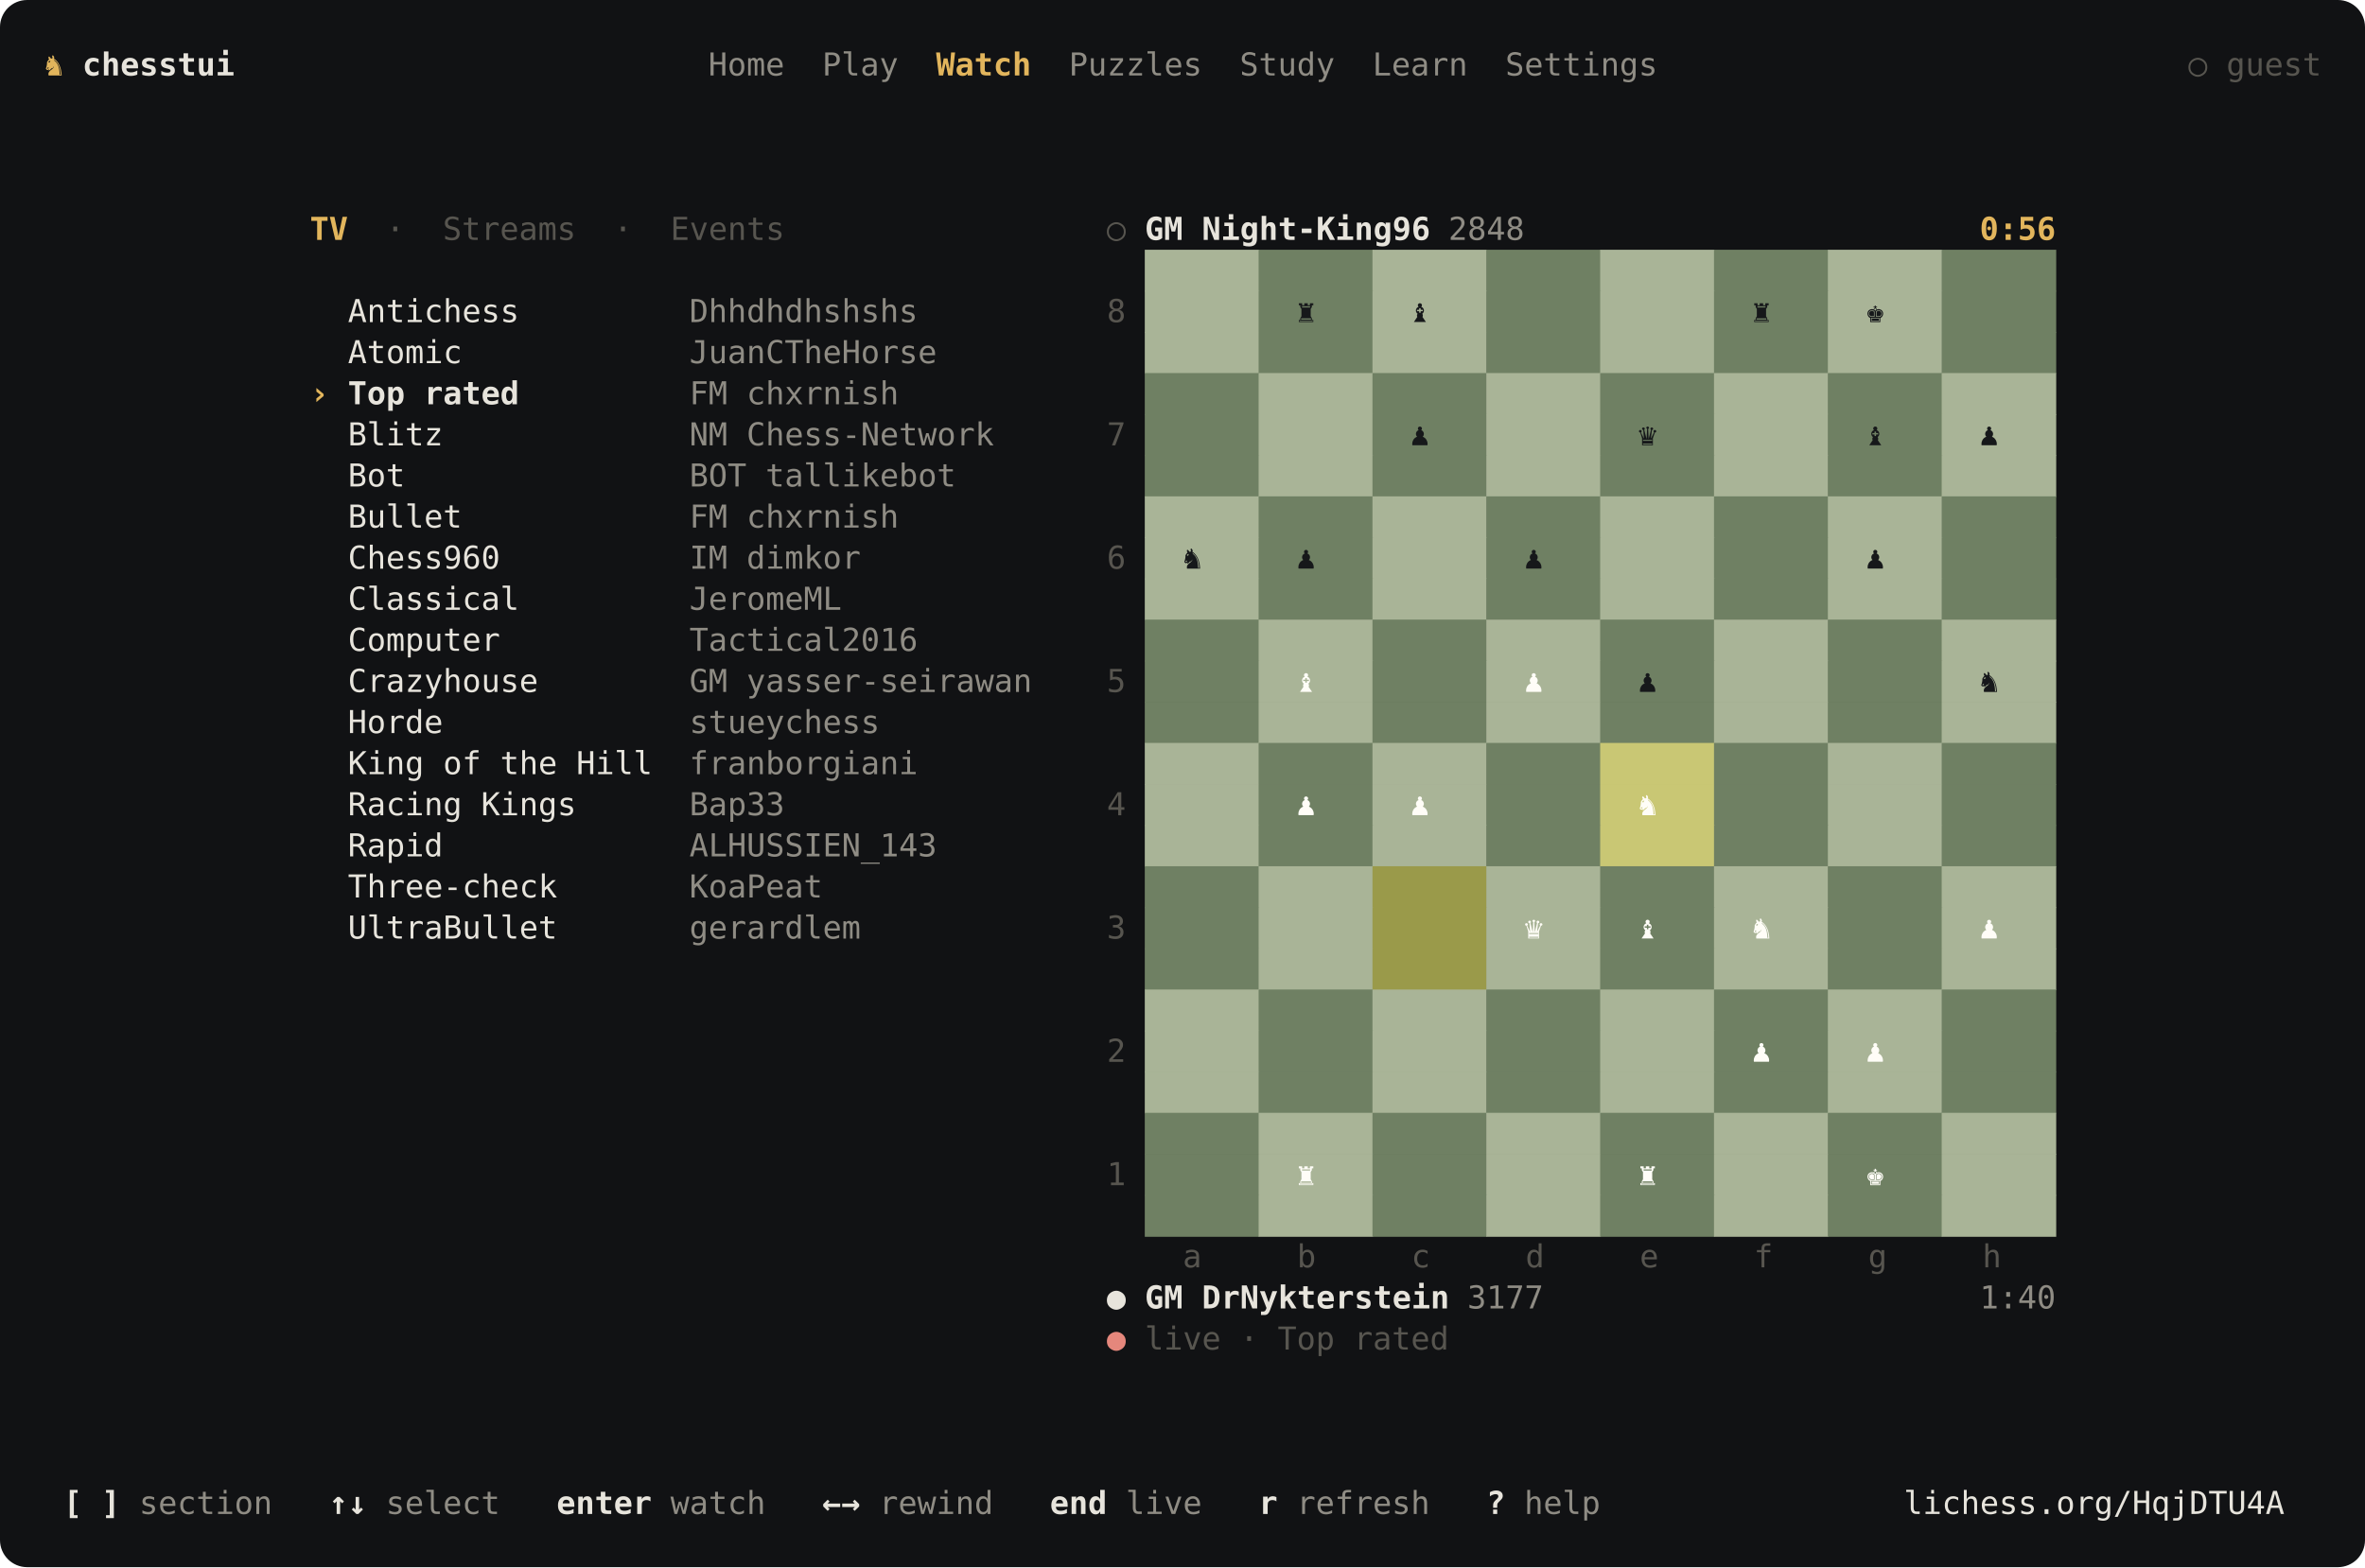
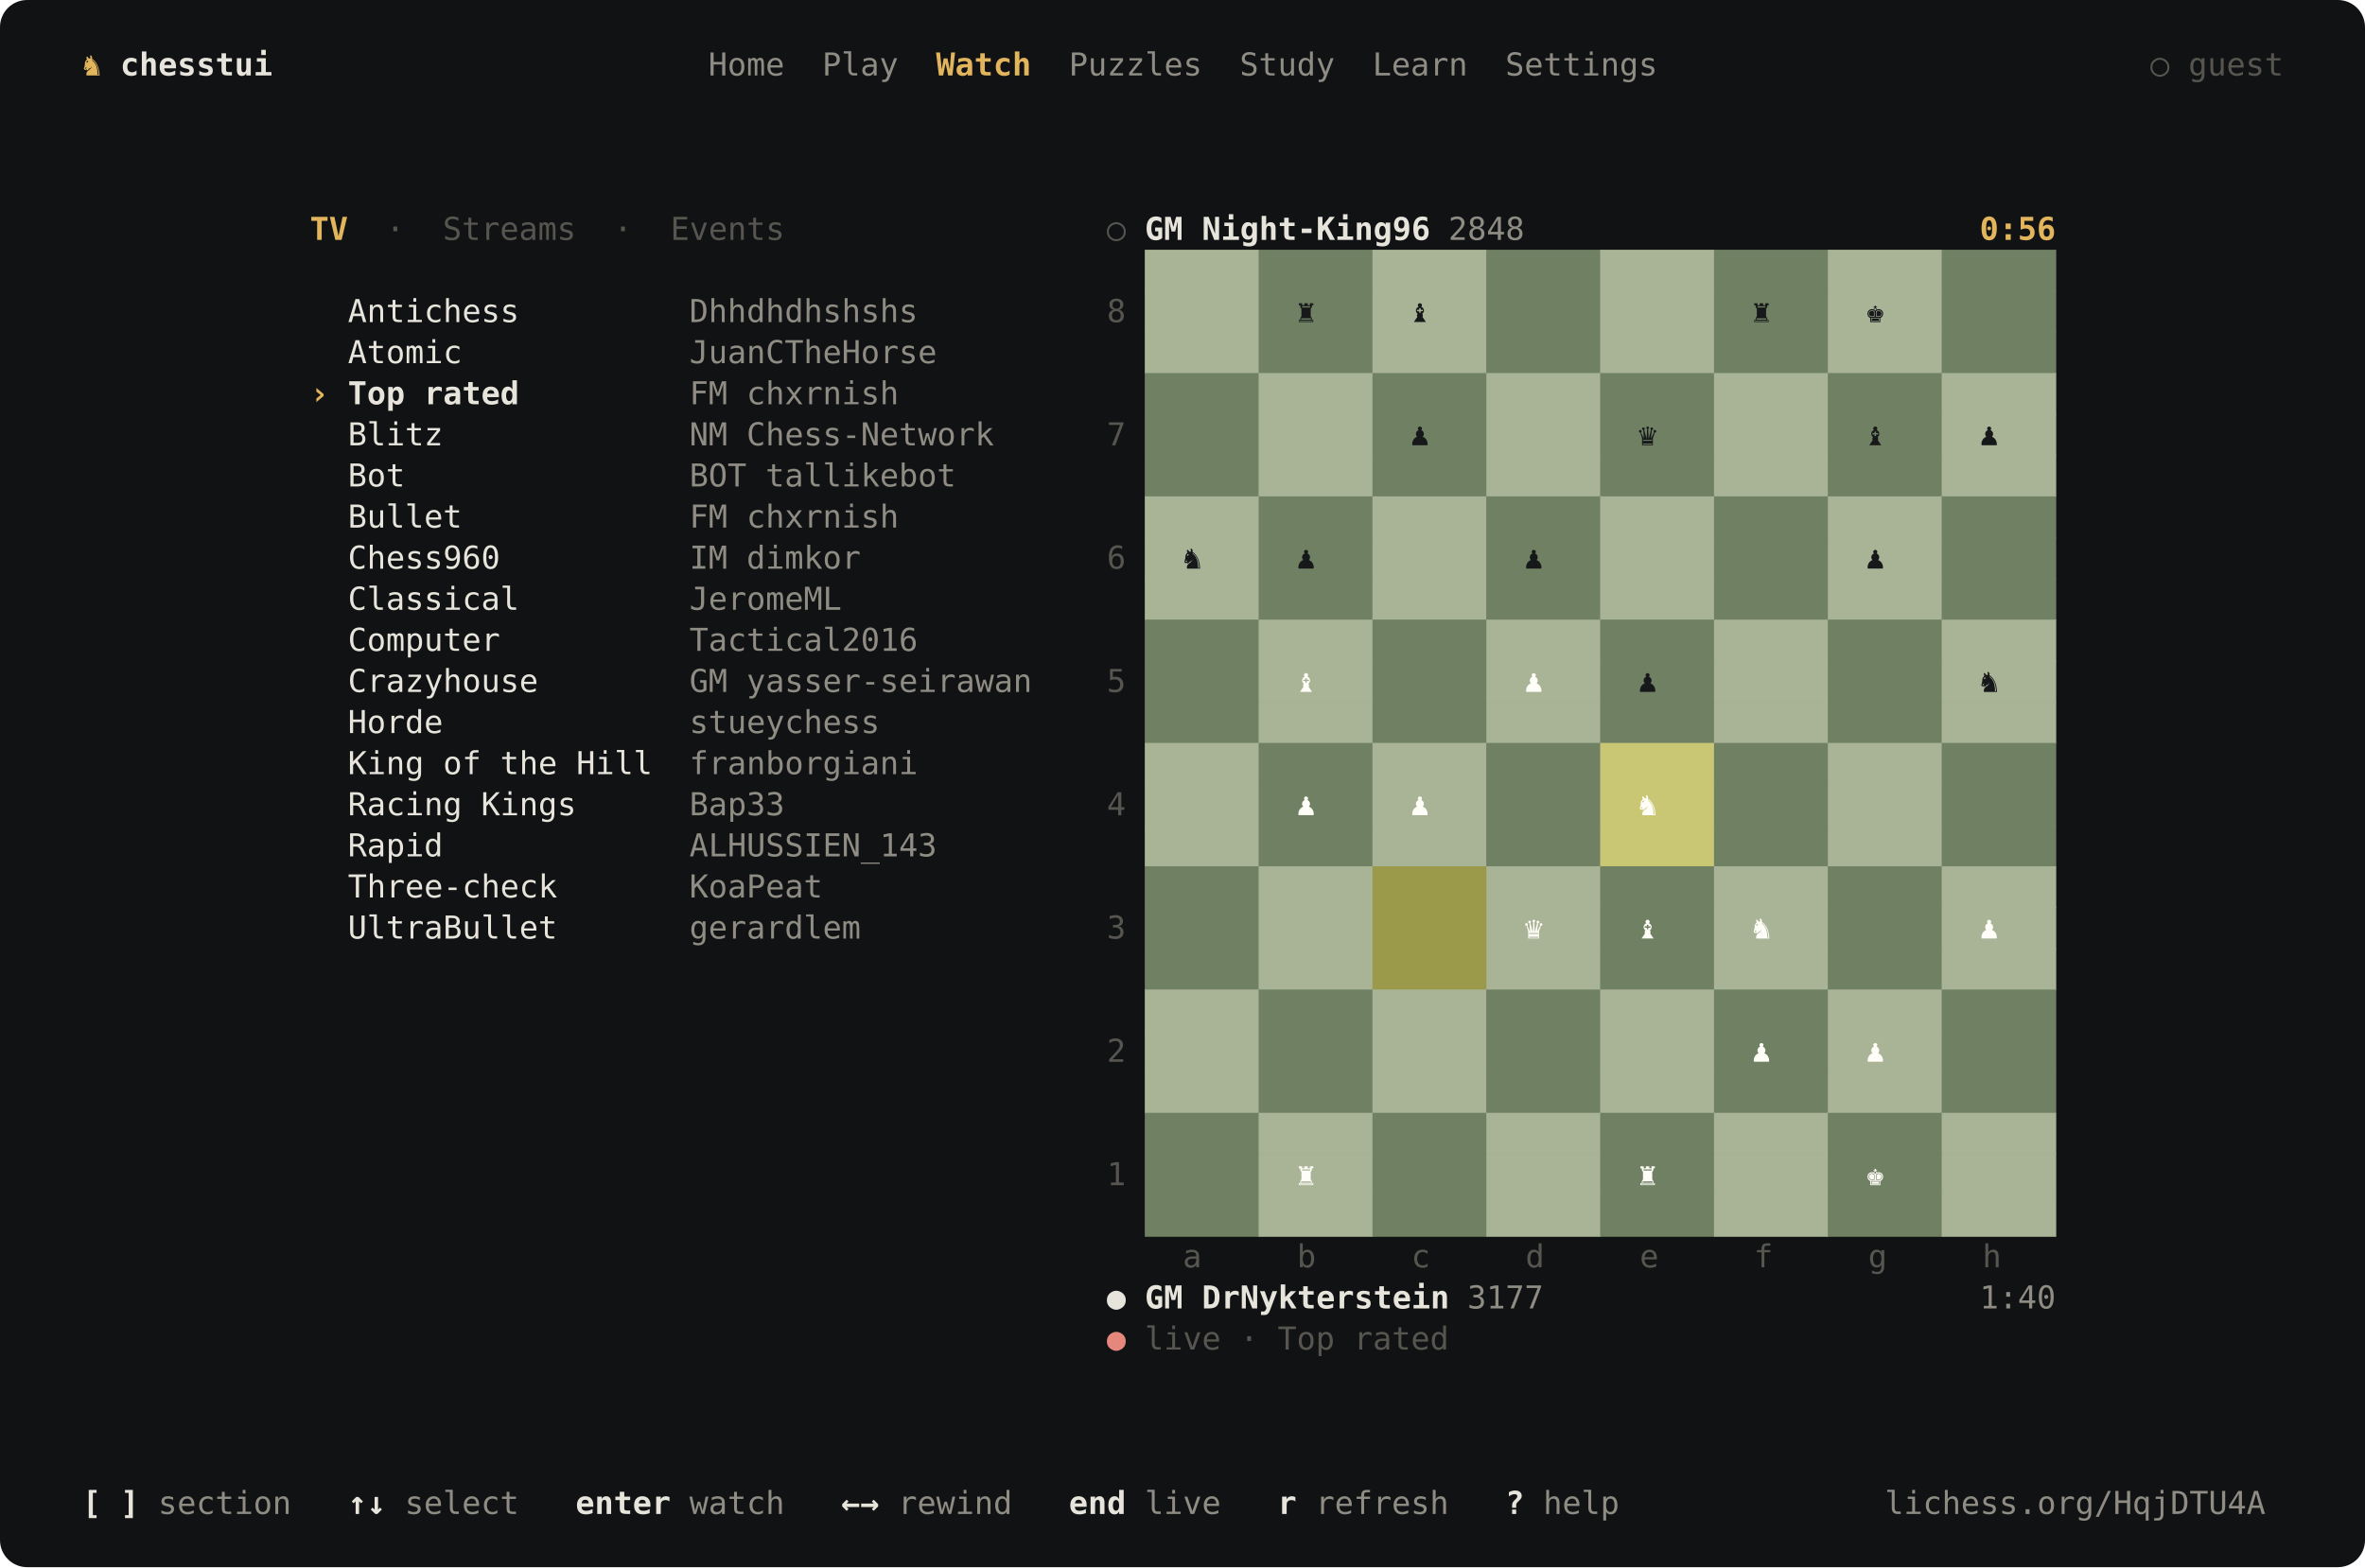
<svg xmlns="http://www.w3.org/2000/svg" viewBox="0 0 1047 694" width="1047" height="694" font-family="'JetBrains Mono','SF Mono',Menlo,Consolas,'DejaVu Sans Mono',monospace" font-size="14">
  <rect width="1047" height="694" rx="12" fill="#111214" />
  <g text-rendering="geometricPrecision">
-     <text x="23.80" y="33.43" fill="#e2b55c" font-weight="700" text-anchor="middle">♞</text>
-     <text x="36.40" y="33.43" fill="#e7e4dc" font-weight="700" xml:space="preserve" textLength="67.20" lengthAdjust="spacingAndGlyphs">chesstui</text>
+     <text x="40.60" y="33.43" fill="#e2b55c" font-weight="700" text-anchor="middle">♞</text>
+     <text x="53.20" y="33.43" fill="#e7e4dc" font-weight="700" xml:space="preserve" textLength="67.20" lengthAdjust="spacingAndGlyphs">chesstui</text>
    <text x="313.60" y="33.43" fill="#8f8c84" xml:space="preserve" textLength="33.60" lengthAdjust="spacingAndGlyphs">Home</text>
    <text x="364.00" y="33.43" fill="#8f8c84" xml:space="preserve" textLength="33.60" lengthAdjust="spacingAndGlyphs">Play</text>
    <text x="414.40" y="33.43" fill="#e2b55c" font-weight="700" xml:space="preserve" textLength="42.00" lengthAdjust="spacingAndGlyphs">Watch</text>
    <text x="473.20" y="33.43" fill="#8f8c84" xml:space="preserve" textLength="58.80" lengthAdjust="spacingAndGlyphs">Puzzles</text>
    <text x="548.80" y="33.43" fill="#8f8c84" xml:space="preserve" textLength="42.00" lengthAdjust="spacingAndGlyphs">Study</text>
    <text x="607.60" y="33.43" fill="#8f8c84" xml:space="preserve" textLength="42.00" lengthAdjust="spacingAndGlyphs">Learn</text>
    <text x="666.40" y="33.43" fill="#8f8c84" xml:space="preserve" textLength="67.20" lengthAdjust="spacingAndGlyphs">Settings</text>
-     <text x="973.00" y="33.43" fill="#57554f" text-anchor="middle">○</text>
-     <text x="985.60" y="33.43" fill="#57554f" xml:space="preserve" textLength="42.00" lengthAdjust="spacingAndGlyphs">guest</text>
+     <text x="956.20" y="33.43" fill="#57554f" text-anchor="middle">○</text>
+     <text x="968.80" y="33.43" fill="#57554f" xml:space="preserve" textLength="42.00" lengthAdjust="spacingAndGlyphs">guest</text>
    <text x="137.20" y="106.23" fill="#e2b55c" font-weight="700" xml:space="preserve" textLength="16.80" lengthAdjust="spacingAndGlyphs">TV</text>
    <text x="175.00" y="106.23" fill="#57554f" text-anchor="middle">·</text>
    <text x="196.00" y="106.23" fill="#57554f" xml:space="preserve" textLength="75.60" lengthAdjust="spacingAndGlyphs">Streams  </text>
    <text x="275.80" y="106.23" fill="#57554f" text-anchor="middle">·</text>
    <text x="296.80" y="106.23" fill="#57554f" xml:space="preserve" textLength="50.40" lengthAdjust="spacingAndGlyphs">Events</text>
    <text x="494.20" y="106.23" fill="#57554f" text-anchor="middle">○</text>
    <text x="506.80" y="106.23" fill="#e7e4dc" font-weight="700" xml:space="preserve" textLength="126.00" lengthAdjust="spacingAndGlyphs">GM Night-King96</text>
    <text x="641.20" y="106.23" fill="#8f8c84" xml:space="preserve" textLength="33.60" lengthAdjust="spacingAndGlyphs">2848</text>
    <text x="876.40" y="106.23" fill="#e2b55c" font-weight="700" xml:space="preserve" textLength="33.60" lengthAdjust="spacingAndGlyphs">0:56</text>
    <rect x="506.80" y="110.60" width="50.70" height="18.50" fill="#a9b497" />
    <rect x="557.20" y="110.60" width="50.70" height="18.50" fill="#6f8063" />
    <rect x="607.60" y="110.60" width="50.70" height="18.50" fill="#a9b497" />
    <rect x="658.00" y="110.60" width="50.70" height="18.50" fill="#6f8063" />
    <rect x="708.40" y="110.60" width="50.70" height="18.50" fill="#a9b497" />
    <rect x="758.80" y="110.60" width="50.70" height="18.50" fill="#6f8063" />
    <rect x="809.20" y="110.60" width="50.70" height="18.50" fill="#a9b497" />
    <rect x="859.60" y="110.60" width="50.70" height="18.50" fill="#6f8063" />
    <rect x="506.80" y="128.80" width="50.70" height="18.50" fill="#a9b497" />
    <rect x="557.20" y="128.80" width="50.70" height="18.50" fill="#6f8063" />
    <rect x="607.60" y="128.80" width="50.70" height="18.50" fill="#a9b497" />
    <rect x="658.00" y="128.80" width="50.70" height="18.50" fill="#6f8063" />
    <rect x="708.40" y="128.80" width="50.70" height="18.50" fill="#a9b497" />
    <rect x="758.80" y="128.80" width="50.70" height="18.50" fill="#6f8063" />
    <rect x="809.20" y="128.80" width="50.70" height="18.50" fill="#a9b497" />
    <rect x="859.60" y="128.80" width="50.70" height="18.50" fill="#6f8063" />
    <text x="154.00" y="142.63" fill="#e7e4dc" xml:space="preserve" textLength="75.60" lengthAdjust="spacingAndGlyphs">Antichess</text>
    <text x="305.20" y="142.63" fill="#8f8c84" xml:space="preserve" textLength="100.80" lengthAdjust="spacingAndGlyphs">Dhhdhdhshshs</text>
    <text x="490.00" y="142.63" fill="#57554f" xml:space="preserve" textLength="16.80" lengthAdjust="spacingAndGlyphs">8 </text>
    <text x="578.20" y="142.63" fill="#16181a" font-weight="700" text-anchor="middle">♜</text>
    <text x="628.60" y="142.63" fill="#16181a" font-weight="700" text-anchor="middle">♝</text>
    <text x="779.80" y="142.63" fill="#16181a" font-weight="700" text-anchor="middle">♜</text>
    <text x="830.20" y="142.63" fill="#16181a" font-weight="700" text-anchor="middle">♚</text>
    <rect x="506.80" y="147.00" width="50.70" height="18.50" fill="#a9b497" />
    <rect x="557.20" y="147.00" width="50.70" height="18.50" fill="#6f8063" />
    <rect x="607.60" y="147.00" width="50.70" height="18.50" fill="#a9b497" />
    <rect x="658.00" y="147.00" width="50.70" height="18.50" fill="#6f8063" />
    <rect x="708.40" y="147.00" width="50.70" height="18.50" fill="#a9b497" />
    <rect x="758.80" y="147.00" width="50.70" height="18.50" fill="#6f8063" />
    <rect x="809.20" y="147.00" width="50.70" height="18.50" fill="#a9b497" />
    <rect x="859.60" y="147.00" width="50.70" height="18.50" fill="#6f8063" />
    <text x="154.00" y="160.83" fill="#e7e4dc" xml:space="preserve" textLength="50.40" lengthAdjust="spacingAndGlyphs">Atomic</text>
    <text x="305.20" y="160.83" fill="#8f8c84" xml:space="preserve" textLength="109.20" lengthAdjust="spacingAndGlyphs">JuanCTheHorse</text>
    <rect x="506.80" y="165.20" width="50.70" height="18.50" fill="#6f8063" />
    <rect x="557.20" y="165.20" width="50.70" height="18.50" fill="#a9b497" />
    <rect x="607.60" y="165.20" width="50.70" height="18.50" fill="#6f8063" />
    <rect x="658.00" y="165.20" width="50.70" height="18.50" fill="#a9b497" />
    <rect x="708.40" y="165.20" width="50.70" height="18.50" fill="#6f8063" />
    <rect x="758.80" y="165.20" width="50.70" height="18.50" fill="#a9b497" />
    <rect x="809.20" y="165.20" width="50.70" height="18.50" fill="#6f8063" />
    <rect x="859.60" y="165.20" width="50.70" height="18.50" fill="#a9b497" />
    <text x="141.40" y="179.03" fill="#e2b55c" font-weight="700" text-anchor="middle">›</text>
    <text x="154.00" y="179.03" fill="#e7e4dc" font-weight="700" xml:space="preserve" textLength="75.60" lengthAdjust="spacingAndGlyphs">Top rated</text>
    <text x="305.20" y="179.03" fill="#8f8c84" xml:space="preserve" textLength="92.40" lengthAdjust="spacingAndGlyphs">FM chxrnish</text>
    <rect x="506.80" y="183.40" width="50.70" height="18.50" fill="#6f8063" />
    <rect x="557.20" y="183.40" width="50.70" height="18.50" fill="#a9b497" />
    <rect x="607.60" y="183.40" width="50.70" height="18.50" fill="#6f8063" />
    <rect x="658.00" y="183.40" width="50.70" height="18.50" fill="#a9b497" />
    <rect x="708.40" y="183.40" width="50.70" height="18.50" fill="#6f8063" />
    <rect x="758.80" y="183.40" width="50.70" height="18.50" fill="#a9b497" />
    <rect x="809.20" y="183.40" width="50.70" height="18.50" fill="#6f8063" />
    <rect x="859.60" y="183.40" width="50.70" height="18.50" fill="#a9b497" />
    <text x="154.00" y="197.23" fill="#e7e4dc" xml:space="preserve" textLength="42.00" lengthAdjust="spacingAndGlyphs">Blitz</text>
    <text x="305.20" y="197.23" fill="#8f8c84" xml:space="preserve" textLength="134.40" lengthAdjust="spacingAndGlyphs">NM Chess-Network</text>
    <text x="490.00" y="197.23" fill="#57554f" xml:space="preserve" textLength="16.80" lengthAdjust="spacingAndGlyphs">7 </text>
    <text x="628.60" y="197.23" fill="#16181a" font-weight="700" text-anchor="middle">♟</text>
    <text x="729.40" y="197.23" fill="#16181a" font-weight="700" text-anchor="middle">♛</text>
    <text x="830.20" y="197.23" fill="#16181a" font-weight="700" text-anchor="middle">♝</text>
    <text x="880.60" y="197.23" fill="#16181a" font-weight="700" text-anchor="middle">♟</text>
    <rect x="506.80" y="201.60" width="50.70" height="18.50" fill="#6f8063" />
    <rect x="557.20" y="201.60" width="50.70" height="18.50" fill="#a9b497" />
    <rect x="607.60" y="201.60" width="50.70" height="18.50" fill="#6f8063" />
    <rect x="658.00" y="201.60" width="50.70" height="18.50" fill="#a9b497" />
    <rect x="708.40" y="201.60" width="50.70" height="18.50" fill="#6f8063" />
    <rect x="758.80" y="201.60" width="50.70" height="18.50" fill="#a9b497" />
    <rect x="809.20" y="201.60" width="50.70" height="18.50" fill="#6f8063" />
    <rect x="859.60" y="201.60" width="50.70" height="18.50" fill="#a9b497" />
    <text x="154.00" y="215.43" fill="#e7e4dc" xml:space="preserve" textLength="25.20" lengthAdjust="spacingAndGlyphs">Bot</text>
    <text x="305.20" y="215.43" fill="#8f8c84" xml:space="preserve" textLength="117.60" lengthAdjust="spacingAndGlyphs">BOT tallikebot</text>
    <rect x="506.80" y="219.80" width="50.70" height="18.50" fill="#a9b497" />
    <rect x="557.20" y="219.80" width="50.70" height="18.50" fill="#6f8063" />
    <rect x="607.60" y="219.80" width="50.70" height="18.50" fill="#a9b497" />
    <rect x="658.00" y="219.80" width="50.70" height="18.50" fill="#6f8063" />
    <rect x="708.40" y="219.80" width="50.70" height="18.50" fill="#a9b497" />
    <rect x="758.80" y="219.80" width="50.70" height="18.50" fill="#6f8063" />
    <rect x="809.20" y="219.80" width="50.70" height="18.50" fill="#a9b497" />
    <rect x="859.60" y="219.80" width="50.70" height="18.50" fill="#6f8063" />
    <text x="154.00" y="233.63" fill="#e7e4dc" xml:space="preserve" textLength="50.40" lengthAdjust="spacingAndGlyphs">Bullet</text>
    <text x="305.20" y="233.63" fill="#8f8c84" xml:space="preserve" textLength="92.40" lengthAdjust="spacingAndGlyphs">FM chxrnish</text>
    <rect x="506.80" y="238.00" width="50.70" height="18.50" fill="#a9b497" />
    <rect x="557.20" y="238.00" width="50.70" height="18.50" fill="#6f8063" />
    <rect x="607.60" y="238.00" width="50.70" height="18.50" fill="#a9b497" />
    <rect x="658.00" y="238.00" width="50.70" height="18.50" fill="#6f8063" />
    <rect x="708.40" y="238.00" width="50.70" height="18.50" fill="#a9b497" />
    <rect x="758.80" y="238.00" width="50.70" height="18.50" fill="#6f8063" />
    <rect x="809.20" y="238.00" width="50.70" height="18.50" fill="#a9b497" />
    <rect x="859.60" y="238.00" width="50.70" height="18.50" fill="#6f8063" />
    <text x="154.00" y="251.83" fill="#e7e4dc" xml:space="preserve" textLength="67.20" lengthAdjust="spacingAndGlyphs">Chess960</text>
    <text x="305.20" y="251.83" fill="#8f8c84" xml:space="preserve" textLength="75.60" lengthAdjust="spacingAndGlyphs">IM dimkor</text>
    <text x="490.00" y="251.83" fill="#57554f" xml:space="preserve" textLength="16.80" lengthAdjust="spacingAndGlyphs">6 </text>
    <text x="527.80" y="251.83" fill="#16181a" font-weight="700" text-anchor="middle">♞</text>
    <text x="578.20" y="251.83" fill="#16181a" font-weight="700" text-anchor="middle">♟</text>
    <text x="679.00" y="251.83" fill="#16181a" font-weight="700" text-anchor="middle">♟</text>
    <text x="830.20" y="251.83" fill="#16181a" font-weight="700" text-anchor="middle">♟</text>
    <rect x="506.80" y="256.20" width="50.70" height="18.50" fill="#a9b497" />
    <rect x="557.20" y="256.20" width="50.70" height="18.50" fill="#6f8063" />
    <rect x="607.60" y="256.20" width="50.70" height="18.50" fill="#a9b497" />
    <rect x="658.00" y="256.20" width="50.70" height="18.50" fill="#6f8063" />
    <rect x="708.40" y="256.20" width="50.70" height="18.50" fill="#a9b497" />
    <rect x="758.80" y="256.20" width="50.70" height="18.50" fill="#6f8063" />
    <rect x="809.20" y="256.20" width="50.70" height="18.50" fill="#a9b497" />
    <rect x="859.60" y="256.20" width="50.70" height="18.50" fill="#6f8063" />
    <text x="154.00" y="270.03" fill="#e7e4dc" xml:space="preserve" textLength="75.60" lengthAdjust="spacingAndGlyphs">Classical</text>
    <text x="305.20" y="270.03" fill="#8f8c84" xml:space="preserve" textLength="67.20" lengthAdjust="spacingAndGlyphs">JeromeML</text>
    <rect x="506.80" y="274.40" width="50.70" height="18.50" fill="#6f8063" />
    <rect x="557.20" y="274.40" width="50.70" height="18.50" fill="#a9b497" />
    <rect x="607.60" y="274.40" width="50.70" height="18.50" fill="#6f8063" />
    <rect x="658.00" y="274.40" width="50.70" height="18.50" fill="#a9b497" />
    <rect x="708.40" y="274.40" width="50.70" height="18.50" fill="#6f8063" />
    <rect x="758.80" y="274.40" width="50.70" height="18.50" fill="#a9b497" />
    <rect x="809.20" y="274.40" width="50.70" height="18.50" fill="#6f8063" />
    <rect x="859.60" y="274.40" width="50.70" height="18.50" fill="#a9b497" />
    <text x="154.00" y="288.23" fill="#e7e4dc" xml:space="preserve" textLength="67.20" lengthAdjust="spacingAndGlyphs">Computer</text>
    <text x="305.20" y="288.23" fill="#8f8c84" xml:space="preserve" textLength="100.80" lengthAdjust="spacingAndGlyphs">Tactical2016</text>
    <rect x="506.80" y="292.60" width="50.70" height="18.50" fill="#6f8063" />
    <rect x="557.20" y="292.60" width="50.70" height="18.50" fill="#a9b497" />
    <rect x="607.60" y="292.60" width="50.70" height="18.50" fill="#6f8063" />
    <rect x="658.00" y="292.60" width="50.70" height="18.50" fill="#a9b497" />
    <rect x="708.40" y="292.60" width="50.70" height="18.50" fill="#6f8063" />
    <rect x="758.80" y="292.60" width="50.70" height="18.50" fill="#a9b497" />
    <rect x="809.20" y="292.60" width="50.70" height="18.50" fill="#6f8063" />
    <rect x="859.60" y="292.60" width="50.70" height="18.50" fill="#a9b497" />
    <text x="154.00" y="306.43" fill="#e7e4dc" xml:space="preserve" textLength="84.00" lengthAdjust="spacingAndGlyphs">Crazyhouse</text>
    <text x="305.20" y="306.43" fill="#8f8c84" xml:space="preserve" textLength="151.20" lengthAdjust="spacingAndGlyphs">GM yasser-seirawan</text>
    <text x="490.00" y="306.43" fill="#57554f" xml:space="preserve" textLength="16.80" lengthAdjust="spacingAndGlyphs">5 </text>
    <text x="578.20" y="306.43" fill="#fffdf7" font-weight="700" text-anchor="middle">♝</text>
    <text x="679.00" y="306.43" fill="#fffdf7" font-weight="700" text-anchor="middle">♟</text>
    <text x="729.40" y="306.43" fill="#16181a" font-weight="700" text-anchor="middle">♟</text>
    <text x="880.60" y="306.43" fill="#16181a" font-weight="700" text-anchor="middle">♞</text>
    <rect x="506.80" y="310.80" width="50.70" height="18.50" fill="#6f8063" />
    <rect x="557.20" y="310.80" width="50.70" height="18.50" fill="#a9b497" />
    <rect x="607.60" y="310.80" width="50.70" height="18.50" fill="#6f8063" />
    <rect x="658.00" y="310.80" width="50.70" height="18.50" fill="#a9b497" />
    <rect x="708.40" y="310.80" width="50.70" height="18.50" fill="#6f8063" />
    <rect x="758.80" y="310.80" width="50.70" height="18.50" fill="#a9b497" />
    <rect x="809.20" y="310.80" width="50.70" height="18.50" fill="#6f8063" />
    <rect x="859.60" y="310.80" width="50.70" height="18.50" fill="#a9b497" />
    <text x="154.00" y="324.63" fill="#e7e4dc" xml:space="preserve" textLength="42.00" lengthAdjust="spacingAndGlyphs">Horde</text>
    <text x="305.20" y="324.63" fill="#8f8c84" xml:space="preserve" textLength="84.00" lengthAdjust="spacingAndGlyphs">stueychess</text>
    <rect x="506.80" y="329.00" width="50.70" height="18.50" fill="#a9b497" />
    <rect x="557.20" y="329.00" width="50.70" height="18.50" fill="#6f8063" />
    <rect x="607.60" y="329.00" width="50.70" height="18.50" fill="#a9b497" />
    <rect x="658.00" y="329.00" width="50.70" height="18.50" fill="#6f8063" />
    <rect x="708.40" y="329.00" width="50.70" height="18.50" fill="#c9c774" />
    <rect x="758.80" y="329.00" width="50.70" height="18.50" fill="#6f8063" />
    <rect x="809.20" y="329.00" width="50.70" height="18.50" fill="#a9b497" />
    <rect x="859.60" y="329.00" width="50.70" height="18.50" fill="#6f8063" />
    <text x="154.00" y="342.83" fill="#e7e4dc" xml:space="preserve" textLength="134.40" lengthAdjust="spacingAndGlyphs">King of the Hill</text>
    <text x="305.20" y="342.83" fill="#8f8c84" xml:space="preserve" textLength="100.80" lengthAdjust="spacingAndGlyphs">franborgiani</text>
    <rect x="506.80" y="347.20" width="50.70" height="18.50" fill="#a9b497" />
    <rect x="557.20" y="347.20" width="50.70" height="18.50" fill="#6f8063" />
    <rect x="607.60" y="347.20" width="50.70" height="18.50" fill="#a9b497" />
    <rect x="658.00" y="347.20" width="50.70" height="18.50" fill="#6f8063" />
    <rect x="708.40" y="347.20" width="50.70" height="18.50" fill="#c9c774" />
    <rect x="758.80" y="347.20" width="50.70" height="18.50" fill="#6f8063" />
    <rect x="809.20" y="347.20" width="50.70" height="18.50" fill="#a9b497" />
    <rect x="859.60" y="347.20" width="50.70" height="18.50" fill="#6f8063" />
    <text x="154.00" y="361.03" fill="#e7e4dc" xml:space="preserve" textLength="100.80" lengthAdjust="spacingAndGlyphs">Racing Kings</text>
    <text x="305.20" y="361.03" fill="#8f8c84" xml:space="preserve" textLength="42.00" lengthAdjust="spacingAndGlyphs">Bap33</text>
    <text x="490.00" y="361.03" fill="#57554f" xml:space="preserve" textLength="16.80" lengthAdjust="spacingAndGlyphs">4 </text>
    <text x="578.20" y="361.03" fill="#fffdf7" font-weight="700" text-anchor="middle">♟</text>
    <text x="628.60" y="361.03" fill="#fffdf7" font-weight="700" text-anchor="middle">♟</text>
    <text x="729.40" y="361.03" fill="#fffdf7" font-weight="700" text-anchor="middle">♞</text>
    <rect x="506.80" y="365.40" width="50.70" height="18.50" fill="#a9b497" />
    <rect x="557.20" y="365.40" width="50.70" height="18.50" fill="#6f8063" />
    <rect x="607.60" y="365.40" width="50.70" height="18.50" fill="#a9b497" />
    <rect x="658.00" y="365.40" width="50.70" height="18.50" fill="#6f8063" />
    <rect x="708.40" y="365.40" width="50.70" height="18.50" fill="#c9c774" />
    <rect x="758.80" y="365.40" width="50.70" height="18.50" fill="#6f8063" />
    <rect x="809.20" y="365.40" width="50.70" height="18.50" fill="#a9b497" />
    <rect x="859.60" y="365.40" width="50.70" height="18.50" fill="#6f8063" />
    <text x="154.00" y="379.23" fill="#e7e4dc" xml:space="preserve" textLength="42.00" lengthAdjust="spacingAndGlyphs">Rapid</text>
    <text x="305.20" y="379.23" fill="#8f8c84" xml:space="preserve" textLength="109.20" lengthAdjust="spacingAndGlyphs">ALHUSSIEN_143</text>
    <rect x="506.80" y="383.60" width="50.70" height="18.50" fill="#6f8063" />
    <rect x="557.20" y="383.60" width="50.70" height="18.50" fill="#a9b497" />
    <rect x="607.60" y="383.60" width="50.70" height="18.50" fill="#9a9a4a" />
    <rect x="658.00" y="383.60" width="50.70" height="18.50" fill="#a9b497" />
    <rect x="708.40" y="383.60" width="50.70" height="18.50" fill="#6f8063" />
    <rect x="758.80" y="383.60" width="50.70" height="18.50" fill="#a9b497" />
    <rect x="809.20" y="383.60" width="50.70" height="18.50" fill="#6f8063" />
    <rect x="859.60" y="383.60" width="50.70" height="18.50" fill="#a9b497" />
    <text x="154.00" y="397.43" fill="#e7e4dc" xml:space="preserve" textLength="92.40" lengthAdjust="spacingAndGlyphs">Three-check</text>
    <text x="305.20" y="397.43" fill="#8f8c84" xml:space="preserve" textLength="58.80" lengthAdjust="spacingAndGlyphs">KoaPeat</text>
    <rect x="506.80" y="401.80" width="50.70" height="18.50" fill="#6f8063" />
    <rect x="557.20" y="401.80" width="50.70" height="18.50" fill="#a9b497" />
    <rect x="607.60" y="401.80" width="50.70" height="18.50" fill="#9a9a4a" />
    <rect x="658.00" y="401.80" width="50.70" height="18.50" fill="#a9b497" />
    <rect x="708.40" y="401.80" width="50.70" height="18.50" fill="#6f8063" />
    <rect x="758.80" y="401.80" width="50.70" height="18.50" fill="#a9b497" />
    <rect x="809.20" y="401.80" width="50.70" height="18.50" fill="#6f8063" />
    <rect x="859.60" y="401.80" width="50.70" height="18.50" fill="#a9b497" />
    <text x="154.00" y="415.63" fill="#e7e4dc" xml:space="preserve" textLength="92.40" lengthAdjust="spacingAndGlyphs">UltraBullet</text>
    <text x="305.20" y="415.63" fill="#8f8c84" xml:space="preserve" textLength="75.60" lengthAdjust="spacingAndGlyphs">gerardlem</text>
    <text x="490.00" y="415.63" fill="#57554f" xml:space="preserve" textLength="16.80" lengthAdjust="spacingAndGlyphs">3 </text>
    <text x="679.00" y="415.63" fill="#fffdf7" font-weight="700" text-anchor="middle">♛</text>
    <text x="729.40" y="415.63" fill="#fffdf7" font-weight="700" text-anchor="middle">♝</text>
    <text x="779.80" y="415.63" fill="#fffdf7" font-weight="700" text-anchor="middle">♞</text>
    <text x="880.60" y="415.63" fill="#fffdf7" font-weight="700" text-anchor="middle">♟</text>
    <rect x="506.80" y="420.00" width="50.70" height="18.50" fill="#6f8063" />
    <rect x="557.20" y="420.00" width="50.70" height="18.50" fill="#a9b497" />
    <rect x="607.60" y="420.00" width="50.70" height="18.50" fill="#9a9a4a" />
    <rect x="658.00" y="420.00" width="50.70" height="18.50" fill="#a9b497" />
    <rect x="708.40" y="420.00" width="50.70" height="18.50" fill="#6f8063" />
    <rect x="758.80" y="420.00" width="50.70" height="18.50" fill="#a9b497" />
    <rect x="809.20" y="420.00" width="50.70" height="18.50" fill="#6f8063" />
    <rect x="859.60" y="420.00" width="50.70" height="18.50" fill="#a9b497" />
    <rect x="506.80" y="438.20" width="50.70" height="18.50" fill="#a9b497" />
    <rect x="557.20" y="438.20" width="50.70" height="18.50" fill="#6f8063" />
    <rect x="607.60" y="438.20" width="50.70" height="18.50" fill="#a9b497" />
    <rect x="658.00" y="438.20" width="50.70" height="18.50" fill="#6f8063" />
    <rect x="708.40" y="438.20" width="50.70" height="18.50" fill="#a9b497" />
    <rect x="758.80" y="438.20" width="50.70" height="18.50" fill="#6f8063" />
    <rect x="809.20" y="438.20" width="50.70" height="18.50" fill="#a9b497" />
    <rect x="859.60" y="438.20" width="50.70" height="18.50" fill="#6f8063" />
    <rect x="506.80" y="456.40" width="50.70" height="18.50" fill="#a9b497" />
    <rect x="557.20" y="456.40" width="50.70" height="18.50" fill="#6f8063" />
    <rect x="607.60" y="456.40" width="50.70" height="18.50" fill="#a9b497" />
    <rect x="658.00" y="456.40" width="50.70" height="18.50" fill="#6f8063" />
    <rect x="708.40" y="456.40" width="50.70" height="18.50" fill="#a9b497" />
    <rect x="758.80" y="456.40" width="50.70" height="18.50" fill="#6f8063" />
    <rect x="809.20" y="456.40" width="50.70" height="18.50" fill="#a9b497" />
    <rect x="859.60" y="456.40" width="50.70" height="18.50" fill="#6f8063" />
    <text x="490.00" y="470.23" fill="#57554f" xml:space="preserve" textLength="16.80" lengthAdjust="spacingAndGlyphs">2 </text>
    <text x="779.80" y="470.23" fill="#fffdf7" font-weight="700" text-anchor="middle">♟</text>
    <text x="830.20" y="470.23" fill="#fffdf7" font-weight="700" text-anchor="middle">♟</text>
    <rect x="506.80" y="474.60" width="50.70" height="18.50" fill="#a9b497" />
    <rect x="557.20" y="474.60" width="50.70" height="18.50" fill="#6f8063" />
    <rect x="607.60" y="474.60" width="50.70" height="18.50" fill="#a9b497" />
    <rect x="658.00" y="474.60" width="50.70" height="18.50" fill="#6f8063" />
    <rect x="708.40" y="474.60" width="50.70" height="18.50" fill="#a9b497" />
    <rect x="758.80" y="474.60" width="50.70" height="18.50" fill="#6f8063" />
    <rect x="809.20" y="474.60" width="50.70" height="18.50" fill="#a9b497" />
    <rect x="859.60" y="474.60" width="50.70" height="18.50" fill="#6f8063" />
    <rect x="506.80" y="492.80" width="50.70" height="18.50" fill="#6f8063" />
    <rect x="557.20" y="492.80" width="50.70" height="18.50" fill="#a9b497" />
    <rect x="607.60" y="492.80" width="50.70" height="18.50" fill="#6f8063" />
    <rect x="658.00" y="492.80" width="50.70" height="18.50" fill="#a9b497" />
    <rect x="708.40" y="492.80" width="50.70" height="18.50" fill="#6f8063" />
    <rect x="758.80" y="492.80" width="50.70" height="18.50" fill="#a9b497" />
    <rect x="809.20" y="492.80" width="50.70" height="18.50" fill="#6f8063" />
    <rect x="859.60" y="492.80" width="50.70" height="18.50" fill="#a9b497" />
    <rect x="506.80" y="511.00" width="50.70" height="18.50" fill="#6f8063" />
    <rect x="557.20" y="511.00" width="50.70" height="18.50" fill="#a9b497" />
    <rect x="607.60" y="511.00" width="50.70" height="18.50" fill="#6f8063" />
    <rect x="658.00" y="511.00" width="50.70" height="18.50" fill="#a9b497" />
    <rect x="708.40" y="511.00" width="50.70" height="18.50" fill="#6f8063" />
    <rect x="758.80" y="511.00" width="50.70" height="18.50" fill="#a9b497" />
    <rect x="809.20" y="511.00" width="50.70" height="18.50" fill="#6f8063" />
    <rect x="859.60" y="511.00" width="50.70" height="18.50" fill="#a9b497" />
    <text x="490.00" y="524.83" fill="#57554f" xml:space="preserve" textLength="16.80" lengthAdjust="spacingAndGlyphs">1 </text>
    <text x="578.20" y="524.83" fill="#fffdf7" font-weight="700" text-anchor="middle">♜</text>
    <text x="729.40" y="524.83" fill="#fffdf7" font-weight="700" text-anchor="middle">♜</text>
    <text x="830.20" y="524.83" fill="#fffdf7" font-weight="700" text-anchor="middle">♚</text>
    <rect x="506.80" y="529.20" width="50.70" height="18.50" fill="#6f8063" />
    <rect x="557.20" y="529.20" width="50.70" height="18.50" fill="#a9b497" />
    <rect x="607.60" y="529.20" width="50.70" height="18.50" fill="#6f8063" />
    <rect x="658.00" y="529.20" width="50.70" height="18.50" fill="#a9b497" />
    <rect x="708.40" y="529.20" width="50.70" height="18.50" fill="#6f8063" />
    <rect x="758.80" y="529.20" width="50.70" height="18.50" fill="#a9b497" />
    <rect x="809.20" y="529.20" width="50.70" height="18.50" fill="#6f8063" />
    <rect x="859.60" y="529.20" width="50.70" height="18.50" fill="#a9b497" />
    <text x="523.60" y="561.23" fill="#57554f" xml:space="preserve" textLength="386.40" lengthAdjust="spacingAndGlyphs">a     b     c     d     e     f     g     h   </text>
    <text x="494.20" y="579.43" fill="#e7e4dc" text-anchor="middle">●</text>
    <text x="506.80" y="579.43" fill="#e7e4dc" font-weight="700" xml:space="preserve" textLength="134.40" lengthAdjust="spacingAndGlyphs">GM DrNykterstein</text>
    <text x="649.60" y="579.43" fill="#8f8c84" xml:space="preserve" textLength="33.60" lengthAdjust="spacingAndGlyphs">3177</text>
    <text x="876.40" y="579.43" fill="#8f8c84" xml:space="preserve" textLength="33.60" lengthAdjust="spacingAndGlyphs">1:40</text>
    <text x="494.20" y="597.63" fill="#e5877c" text-anchor="middle">●</text>
    <text x="506.80" y="597.63" fill="#57554f" xml:space="preserve" textLength="42.00" lengthAdjust="spacingAndGlyphs">live </text>
    <text x="553.00" y="597.63" fill="#57554f" text-anchor="middle">·</text>
    <text x="565.60" y="597.63" fill="#57554f" xml:space="preserve" textLength="75.60" lengthAdjust="spacingAndGlyphs">Top rated</text>
-     <text x="28.00" y="670.43" fill="#e7e4dc" font-weight="700" xml:space="preserve" textLength="25.20" lengthAdjust="spacingAndGlyphs">[ ]</text>
-     <text x="61.60" y="670.43" fill="#8f8c84" xml:space="preserve" textLength="58.80" lengthAdjust="spacingAndGlyphs">section</text>
-     <text x="149.80" y="670.43" fill="#e7e4dc" font-weight="700" text-anchor="middle">↑</text>
-     <text x="158.20" y="670.43" fill="#e7e4dc" font-weight="700" text-anchor="middle">↓</text>
-     <text x="170.80" y="670.43" fill="#8f8c84" xml:space="preserve" textLength="50.40" lengthAdjust="spacingAndGlyphs">select</text>
-     <text x="246.40" y="670.43" fill="#e7e4dc" font-weight="700" xml:space="preserve" textLength="42.00" lengthAdjust="spacingAndGlyphs">enter</text>
-     <text x="296.80" y="670.43" fill="#8f8c84" xml:space="preserve" textLength="42.00" lengthAdjust="spacingAndGlyphs">watch</text>
-     <text x="368.20" y="670.43" fill="#e7e4dc" font-weight="700" text-anchor="middle">←</text>
-     <text x="376.60" y="670.43" fill="#e7e4dc" font-weight="700" text-anchor="middle">→</text>
-     <text x="389.20" y="670.43" fill="#8f8c84" xml:space="preserve" textLength="50.40" lengthAdjust="spacingAndGlyphs">rewind</text>
-     <text x="464.80" y="670.43" fill="#e7e4dc" font-weight="700" xml:space="preserve" textLength="25.20" lengthAdjust="spacingAndGlyphs">end</text>
-     <text x="498.40" y="670.43" fill="#8f8c84" xml:space="preserve" textLength="33.60" lengthAdjust="spacingAndGlyphs">live</text>
-     <text x="557.20" y="670.43" fill="#e7e4dc" font-weight="700" xml:space="preserve" textLength="8.40" lengthAdjust="spacingAndGlyphs">r</text>
-     <text x="574.00" y="670.43" fill="#8f8c84" xml:space="preserve" textLength="58.80" lengthAdjust="spacingAndGlyphs">refresh</text>
-     <text x="658.00" y="670.43" fill="#e7e4dc" font-weight="700" xml:space="preserve" textLength="8.40" lengthAdjust="spacingAndGlyphs">?</text>
-     <text x="674.80" y="670.43" fill="#8f8c84" xml:space="preserve" textLength="33.60" lengthAdjust="spacingAndGlyphs">help</text>
-     <text x="842.80" y="670.43" fill="#e7e4dc" xml:space="preserve" textLength="176.40" lengthAdjust="spacingAndGlyphs">lichess.org/HqjDTU4A </text>
+     <text x="36.40" y="670.43" fill="#e7e4dc" font-weight="700" xml:space="preserve" textLength="25.20" lengthAdjust="spacingAndGlyphs">[ ]</text>
+     <text x="70.00" y="670.43" fill="#8f8c84" xml:space="preserve" textLength="58.80" lengthAdjust="spacingAndGlyphs">section</text>
+     <text x="158.20" y="670.43" fill="#e7e4dc" font-weight="700" text-anchor="middle">↑</text>
+     <text x="166.60" y="670.43" fill="#e7e4dc" font-weight="700" text-anchor="middle">↓</text>
+     <text x="179.20" y="670.43" fill="#8f8c84" xml:space="preserve" textLength="50.40" lengthAdjust="spacingAndGlyphs">select</text>
+     <text x="254.80" y="670.43" fill="#e7e4dc" font-weight="700" xml:space="preserve" textLength="42.00" lengthAdjust="spacingAndGlyphs">enter</text>
+     <text x="305.20" y="670.43" fill="#8f8c84" xml:space="preserve" textLength="42.00" lengthAdjust="spacingAndGlyphs">watch</text>
+     <text x="376.60" y="670.43" fill="#e7e4dc" font-weight="700" text-anchor="middle">←</text>
+     <text x="385.00" y="670.43" fill="#e7e4dc" font-weight="700" text-anchor="middle">→</text>
+     <text x="397.60" y="670.43" fill="#8f8c84" xml:space="preserve" textLength="50.40" lengthAdjust="spacingAndGlyphs">rewind</text>
+     <text x="473.20" y="670.43" fill="#e7e4dc" font-weight="700" xml:space="preserve" textLength="25.20" lengthAdjust="spacingAndGlyphs">end</text>
+     <text x="506.80" y="670.43" fill="#8f8c84" xml:space="preserve" textLength="33.60" lengthAdjust="spacingAndGlyphs">live</text>
+     <text x="565.60" y="670.43" fill="#e7e4dc" font-weight="700" xml:space="preserve" textLength="8.40" lengthAdjust="spacingAndGlyphs">r</text>
+     <text x="582.40" y="670.43" fill="#8f8c84" xml:space="preserve" textLength="58.80" lengthAdjust="spacingAndGlyphs">refresh</text>
+     <text x="666.40" y="670.43" fill="#e7e4dc" font-weight="700" xml:space="preserve" textLength="8.40" lengthAdjust="spacingAndGlyphs">?</text>
+     <text x="683.20" y="670.43" fill="#8f8c84" xml:space="preserve" textLength="33.60" lengthAdjust="spacingAndGlyphs">help</text>
+     <text x="834.40" y="670.43" fill="#8f8c84" xml:space="preserve" textLength="168.00" lengthAdjust="spacingAndGlyphs">lichess.org/HqjDTU4A</text>
  </g>
</svg>
